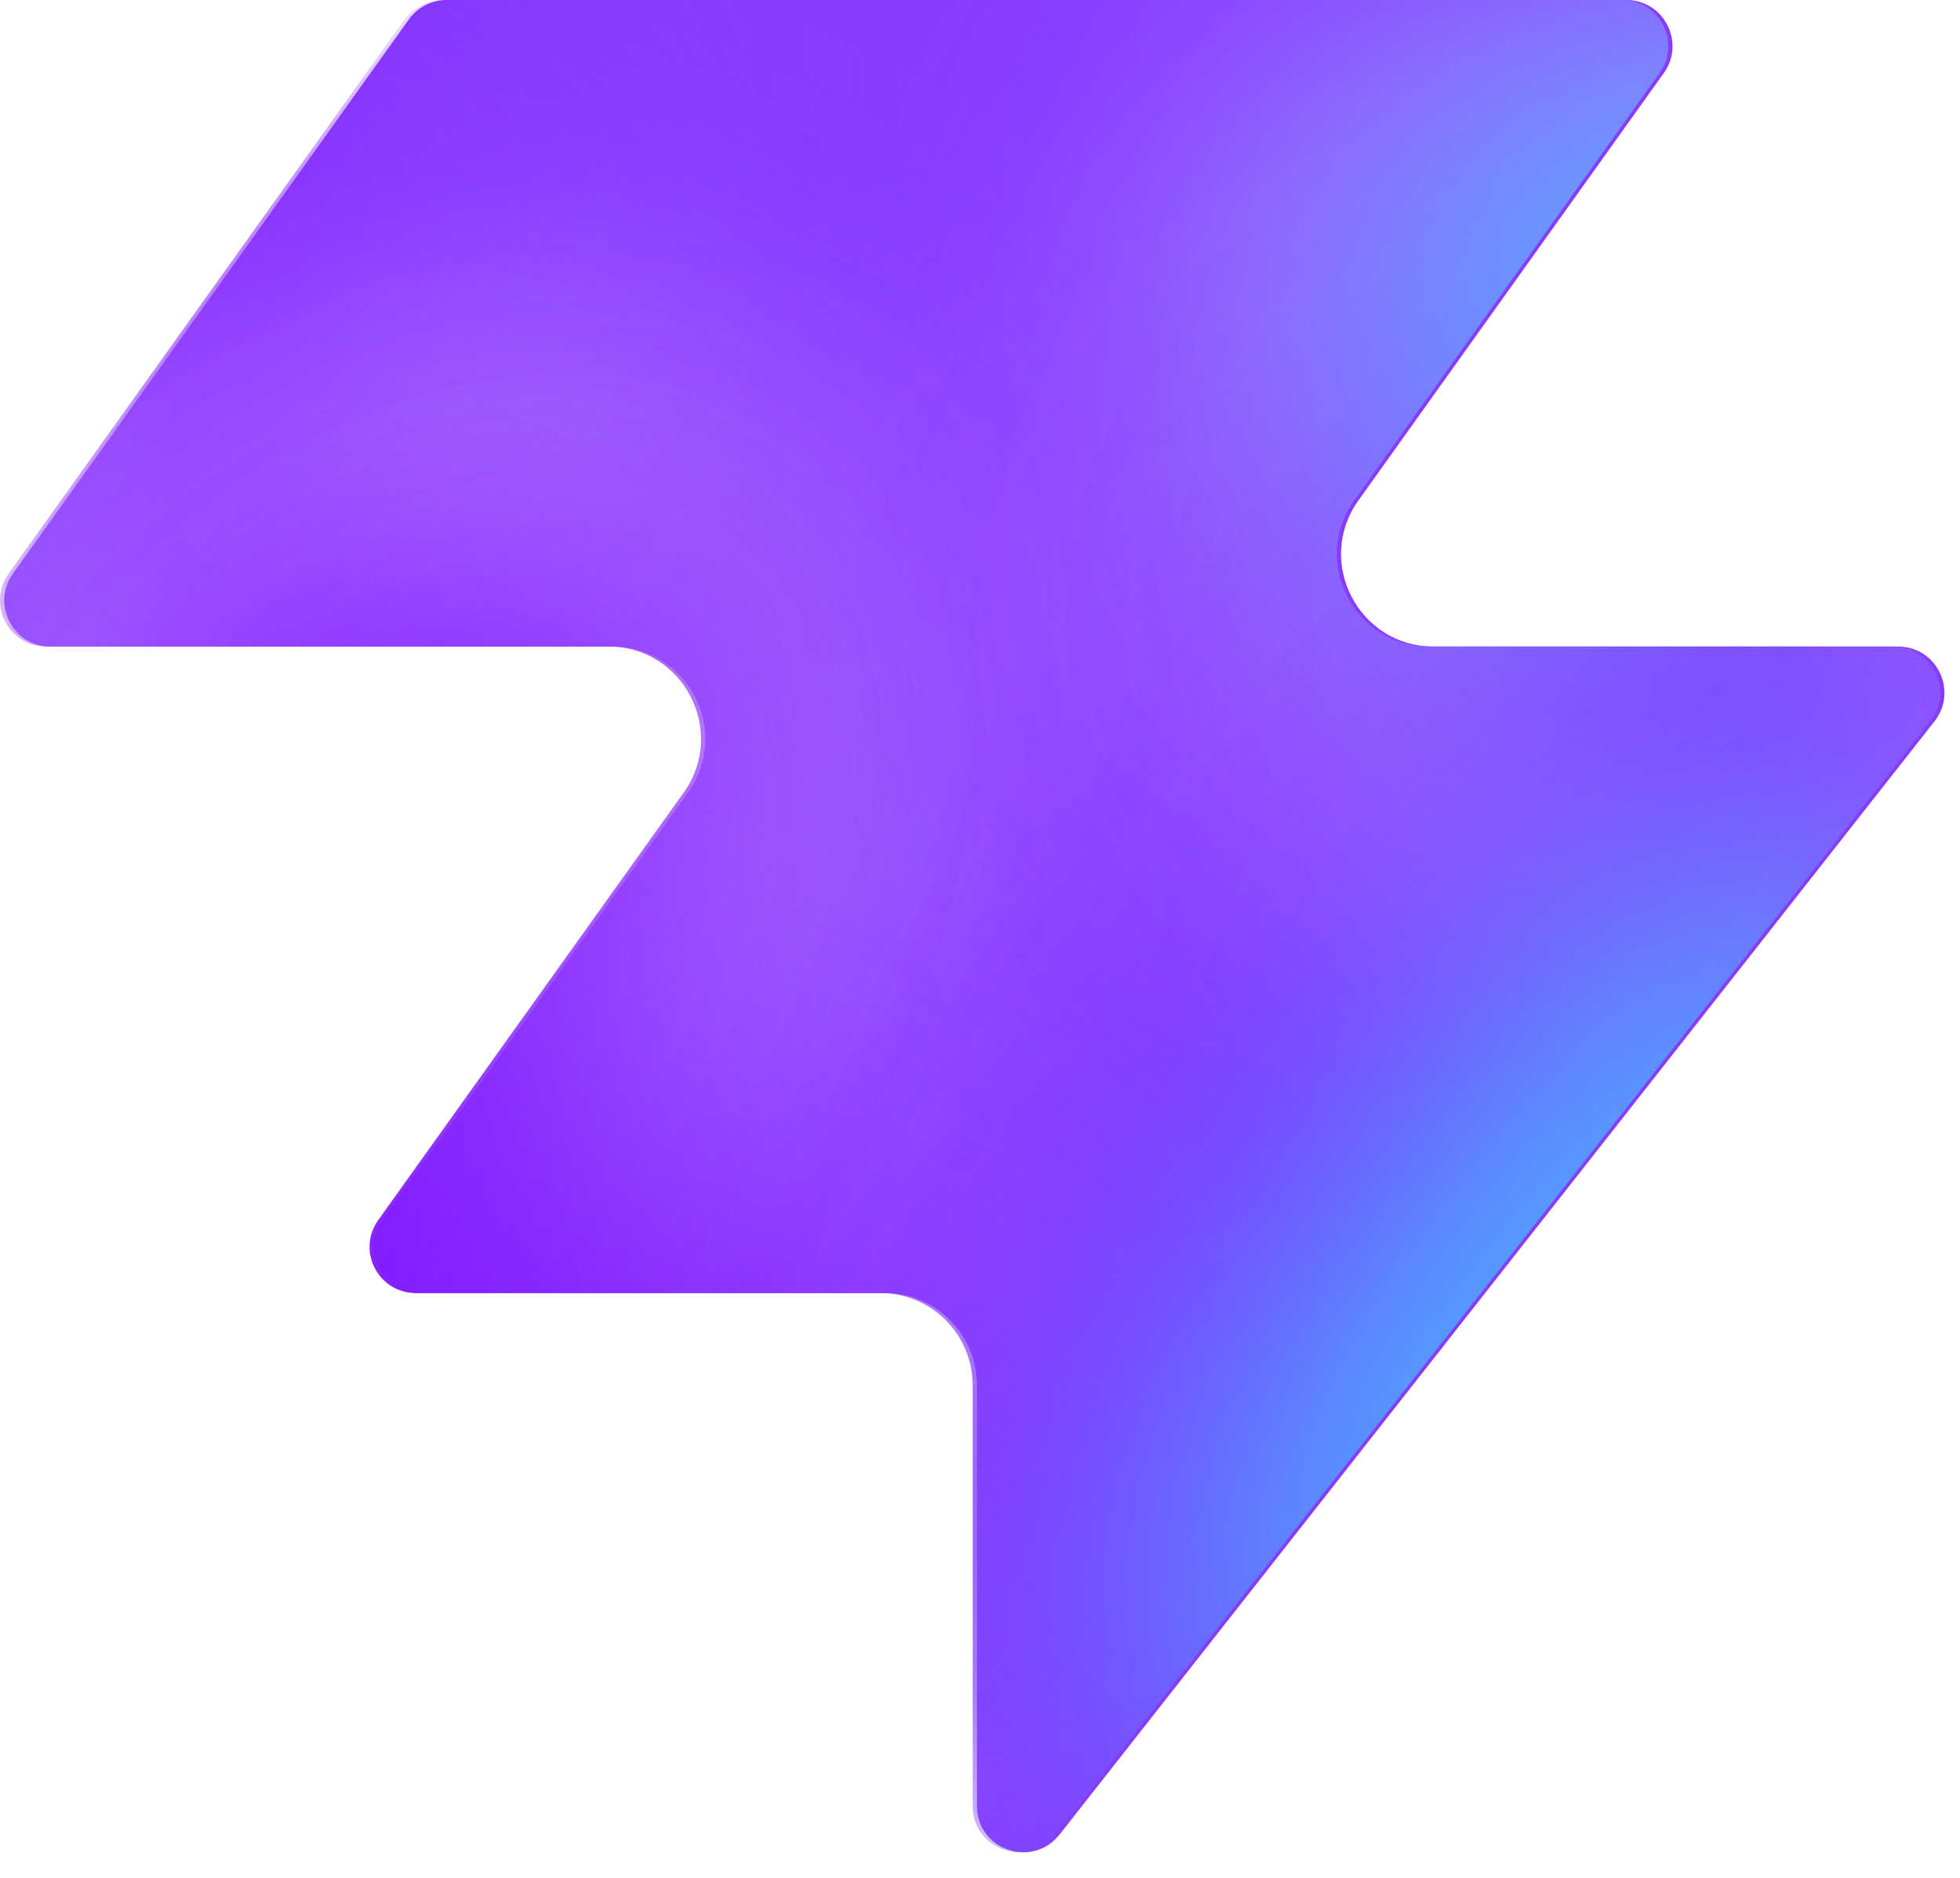
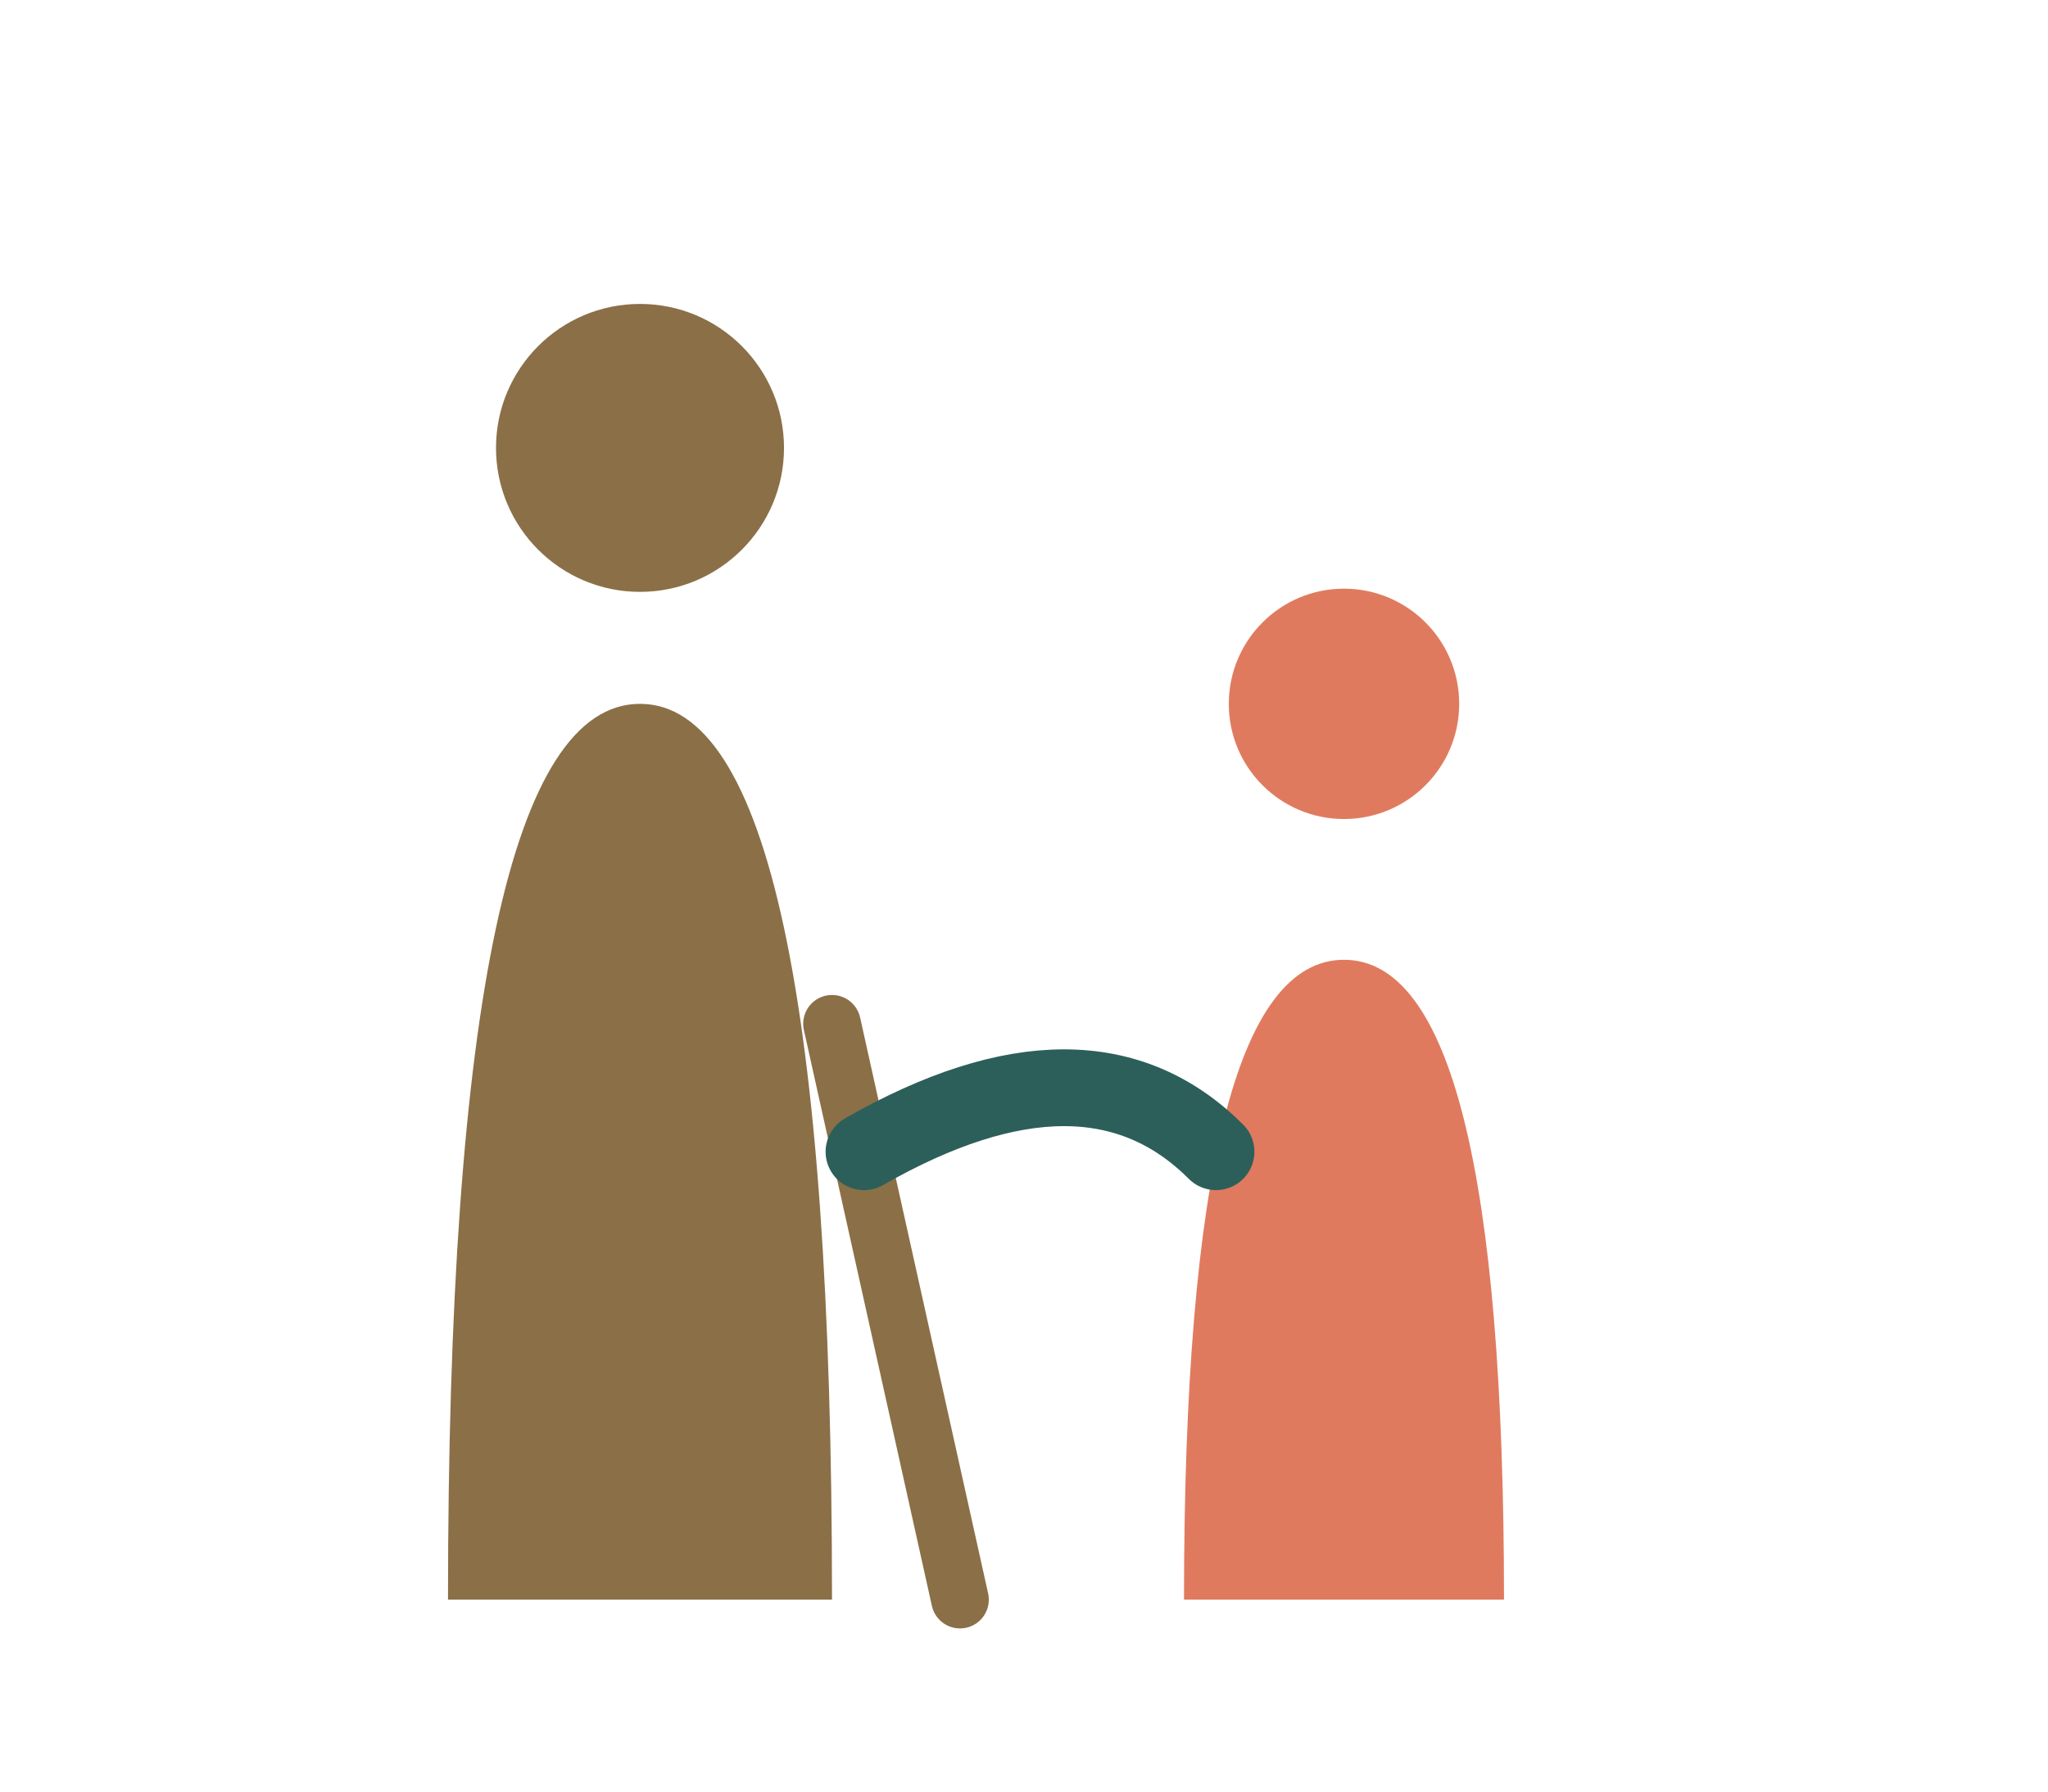
- <svg xmlns="http://www.w3.org/2000/svg" width="48" height="46" fill="none" viewBox="0 0 48 46">
-   <path fill="#863bff" d="M25.946 44.938c-.664.845-2.021.375-2.021-.698V33.937a2.26 2.26 0 0 0-2.262-2.262H10.287c-.92 0-1.456-1.04-.92-1.788l7.48-10.471c1.07-1.497 0-3.578-1.842-3.578H1.237c-.92 0-1.456-1.04-.92-1.788L10.013.474c.214-.297.556-.474.92-.474h28.894c.92 0 1.456 1.04.92 1.788l-7.48 10.471c-1.07 1.498 0 3.579 1.842 3.579h11.377c.943 0 1.473 1.088.89 1.83L25.947 44.94z" style="fill:#863bff;fill:color(display-p3 .525 .23 1);fill-opacity:1" />
-   <mask id="a" width="48" height="46" x="0" y="0" maskUnits="userSpaceOnUse" style="mask-type:alpha">
-     <path fill="#000" d="M25.842 44.938c-.664.844-2.021.375-2.021-.698V33.937a2.26 2.26 0 0 0-2.262-2.262H10.183c-.92 0-1.456-1.04-.92-1.788l7.48-10.471c1.07-1.498 0-3.579-1.842-3.579H1.133c-.92 0-1.456-1.04-.92-1.787L9.91.473c.214-.297.556-.474.92-.474h28.894c.92 0 1.456 1.04.92 1.788l-7.48 10.471c-1.07 1.498 0 3.578 1.842 3.578h11.377c.943 0 1.473 1.088.89 1.832L25.843 44.94z" style="fill:#000;fill-opacity:1" />
-   </mask>
-   <g mask="url(#a)">
-     <g filter="url(#b)">
-       <ellipse cx="5.508" cy="14.704" fill="#ede6ff" rx="5.508" ry="14.704" style="fill:#ede6ff;fill:color(display-p3 .927 .903 1);fill-opacity:1" transform="matrix(.00324 1 1 -.00324 -4.47 31.516)" />
-     </g>
-     <g filter="url(#c)">
-       <ellipse cx="10.399" cy="29.851" fill="#ede6ff" rx="10.399" ry="29.851" style="fill:#ede6ff;fill:color(display-p3 .927 .903 1);fill-opacity:1" transform="matrix(.00324 1 1 -.00324 -39.328 7.883)" />
-     </g>
-     <g filter="url(#d)">
-       <ellipse cx="5.508" cy="30.487" fill="#7e14ff" rx="5.508" ry="30.487" style="fill:#7e14ff;fill:color(display-p3 .492 .077 1);fill-opacity:1" transform="rotate(89.814 -25.913 -14.639)scale(1 -1)" />
-     </g>
-     <g filter="url(#e)">
-       <ellipse cx="5.508" cy="30.599" fill="#7e14ff" rx="5.508" ry="30.599" style="fill:#7e14ff;fill:color(display-p3 .492 .077 1);fill-opacity:1" transform="rotate(89.814 -32.644 -3.334)scale(1 -1)" />
-     </g>
-     <g filter="url(#f)">
-       <ellipse cx="5.508" cy="30.599" fill="#7e14ff" rx="5.508" ry="30.599" style="fill:#7e14ff;fill:color(display-p3 .492 .077 1);fill-opacity:1" transform="matrix(.00324 1 1 -.00324 -34.34 30.47)" />
-     </g>
-     <g filter="url(#g)">
-       <ellipse cx="14.072" cy="22.078" fill="#ede6ff" rx="14.072" ry="22.078" style="fill:#ede6ff;fill:color(display-p3 .927 .903 1);fill-opacity:1" transform="rotate(93.35 24.506 48.493)scale(-1 1)" />
-     </g>
-     <g filter="url(#h)">
-       <ellipse cx="3.47" cy="21.501" fill="#7e14ff" rx="3.47" ry="21.501" style="fill:#7e14ff;fill:color(display-p3 .492 .077 1);fill-opacity:1" transform="rotate(89.009 28.708 47.59)scale(-1 1)" />
-     </g>
-     <g filter="url(#i)">
-       <ellipse cx="3.47" cy="21.501" fill="#7e14ff" rx="3.47" ry="21.501" style="fill:#7e14ff;fill:color(display-p3 .492 .077 1);fill-opacity:1" transform="rotate(89.009 28.708 47.59)scale(-1 1)" />
-     </g>
-     <g filter="url(#j)">
-       <ellipse cx=".387" cy="8.972" fill="#7e14ff" rx="4.407" ry="29.108" style="fill:#7e14ff;fill:color(display-p3 .492 .077 1);fill-opacity:1" transform="rotate(39.51 .387 8.972)" />
-     </g>
-     <g filter="url(#k)">
-       <ellipse cx="47.523" cy="-6.092" fill="#7e14ff" rx="4.407" ry="29.108" style="fill:#7e14ff;fill:color(display-p3 .492 .077 1);fill-opacity:1" transform="rotate(37.892 47.523 -6.092)" />
-     </g>
-     <g filter="url(#l)">
-       <ellipse cx="41.412" cy="6.333" fill="#47bfff" rx="5.971" ry="9.665" style="fill:#47bfff;fill:color(display-p3 .28 .748 1);fill-opacity:1" transform="rotate(37.892 41.412 6.333)" />
-     </g>
-     <g filter="url(#m)">
-       <ellipse cx="-1.879" cy="38.332" fill="#7e14ff" rx="4.407" ry="29.108" style="fill:#7e14ff;fill:color(display-p3 .492 .077 1);fill-opacity:1" transform="rotate(37.892 -1.88 38.332)" />
-     </g>
-     <g filter="url(#n)">
-       <ellipse cx="-1.879" cy="38.332" fill="#7e14ff" rx="4.407" ry="29.108" style="fill:#7e14ff;fill:color(display-p3 .492 .077 1);fill-opacity:1" transform="rotate(37.892 -1.88 38.332)" />
-     </g>
-     <g filter="url(#o)">
-       <ellipse cx="35.651" cy="29.907" fill="#7e14ff" rx="4.407" ry="29.108" style="fill:#7e14ff;fill:color(display-p3 .492 .077 1);fill-opacity:1" transform="rotate(37.892 35.651 29.907)" />
-     </g>
-     <g filter="url(#p)">
-       <ellipse cx="38.418" cy="32.4" fill="#47bfff" rx="5.971" ry="15.297" style="fill:#47bfff;fill:color(display-p3 .28 .748 1);fill-opacity:1" transform="rotate(37.892 38.418 32.4)" />
-     </g>
-   </g>
-   <defs>
-     <filter id="b" width="60.045" height="41.654" x="-19.77" y="16.149" color-interpolation-filters="sRGB" filterUnits="userSpaceOnUse">
-       <feFlood flood-opacity="0" result="BackgroundImageFix" />
-       <feBlend in="SourceGraphic" in2="BackgroundImageFix" result="shape" />
-       <feGaussianBlur result="effect1_foregroundBlur_2002_17158" stdDeviation="7.659" />
-     </filter>
-     <filter id="c" width="90.34" height="51.437" x="-54.613" y="-7.533" color-interpolation-filters="sRGB" filterUnits="userSpaceOnUse">
-       <feFlood flood-opacity="0" result="BackgroundImageFix" />
-       <feBlend in="SourceGraphic" in2="BackgroundImageFix" result="shape" />
-       <feGaussianBlur result="effect1_foregroundBlur_2002_17158" stdDeviation="7.659" />
-     </filter>
-     <filter id="d" width="79.355" height="29.4" x="-49.64" y="2.03" color-interpolation-filters="sRGB" filterUnits="userSpaceOnUse">
-       <feFlood flood-opacity="0" result="BackgroundImageFix" />
-       <feBlend in="SourceGraphic" in2="BackgroundImageFix" result="shape" />
-       <feGaussianBlur result="effect1_foregroundBlur_2002_17158" stdDeviation="4.596" />
-     </filter>
-     <filter id="e" width="79.579" height="29.4" x="-45.045" y="20.029" color-interpolation-filters="sRGB" filterUnits="userSpaceOnUse">
-       <feFlood flood-opacity="0" result="BackgroundImageFix" />
-       <feBlend in="SourceGraphic" in2="BackgroundImageFix" result="shape" />
-       <feGaussianBlur result="effect1_foregroundBlur_2002_17158" stdDeviation="4.596" />
-     </filter>
-     <filter id="f" width="79.579" height="29.4" x="-43.513" y="21.178" color-interpolation-filters="sRGB" filterUnits="userSpaceOnUse">
-       <feFlood flood-opacity="0" result="BackgroundImageFix" />
-       <feBlend in="SourceGraphic" in2="BackgroundImageFix" result="shape" />
-       <feGaussianBlur result="effect1_foregroundBlur_2002_17158" stdDeviation="4.596" />
-     </filter>
-     <filter id="g" width="74.749" height="58.852" x="15.756" y="-17.901" color-interpolation-filters="sRGB" filterUnits="userSpaceOnUse">
-       <feFlood flood-opacity="0" result="BackgroundImageFix" />
-       <feBlend in="SourceGraphic" in2="BackgroundImageFix" result="shape" />
-       <feGaussianBlur result="effect1_foregroundBlur_2002_17158" stdDeviation="7.659" />
-     </filter>
-     <filter id="h" width="61.377" height="25.362" x="23.548" y="2.284" color-interpolation-filters="sRGB" filterUnits="userSpaceOnUse">
-       <feFlood flood-opacity="0" result="BackgroundImageFix" />
-       <feBlend in="SourceGraphic" in2="BackgroundImageFix" result="shape" />
-       <feGaussianBlur result="effect1_foregroundBlur_2002_17158" stdDeviation="4.596" />
-     </filter>
-     <filter id="i" width="61.377" height="25.362" x="23.548" y="2.284" color-interpolation-filters="sRGB" filterUnits="userSpaceOnUse">
-       <feFlood flood-opacity="0" result="BackgroundImageFix" />
-       <feBlend in="SourceGraphic" in2="BackgroundImageFix" result="shape" />
-       <feGaussianBlur result="effect1_foregroundBlur_2002_17158" stdDeviation="4.596" />
-     </filter>
-     <filter id="j" width="56.045" height="63.649" x="-27.636" y="-22.853" color-interpolation-filters="sRGB" filterUnits="userSpaceOnUse">
-       <feFlood flood-opacity="0" result="BackgroundImageFix" />
-       <feBlend in="SourceGraphic" in2="BackgroundImageFix" result="shape" />
-       <feGaussianBlur result="effect1_foregroundBlur_2002_17158" stdDeviation="4.596" />
-     </filter>
-     <filter id="k" width="54.814" height="64.646" x="20.116" y="-38.415" color-interpolation-filters="sRGB" filterUnits="userSpaceOnUse">
-       <feFlood flood-opacity="0" result="BackgroundImageFix" />
-       <feBlend in="SourceGraphic" in2="BackgroundImageFix" result="shape" />
-       <feGaussianBlur result="effect1_foregroundBlur_2002_17158" stdDeviation="4.596" />
-     </filter>
-     <filter id="l" width="33.541" height="35.313" x="24.641" y="-11.323" color-interpolation-filters="sRGB" filterUnits="userSpaceOnUse">
-       <feFlood flood-opacity="0" result="BackgroundImageFix" />
-       <feBlend in="SourceGraphic" in2="BackgroundImageFix" result="shape" />
-       <feGaussianBlur result="effect1_foregroundBlur_2002_17158" stdDeviation="4.596" />
-     </filter>
-     <filter id="m" width="54.814" height="64.646" x="-29.286" y="6.009" color-interpolation-filters="sRGB" filterUnits="userSpaceOnUse">
-       <feFlood flood-opacity="0" result="BackgroundImageFix" />
-       <feBlend in="SourceGraphic" in2="BackgroundImageFix" result="shape" />
-       <feGaussianBlur result="effect1_foregroundBlur_2002_17158" stdDeviation="4.596" />
-     </filter>
-     <filter id="n" width="54.814" height="64.646" x="-29.286" y="6.009" color-interpolation-filters="sRGB" filterUnits="userSpaceOnUse">
-       <feFlood flood-opacity="0" result="BackgroundImageFix" />
-       <feBlend in="SourceGraphic" in2="BackgroundImageFix" result="shape" />
-       <feGaussianBlur result="effect1_foregroundBlur_2002_17158" stdDeviation="4.596" />
-     </filter>
-     <filter id="o" width="54.814" height="64.646" x="8.244" y="-2.416" color-interpolation-filters="sRGB" filterUnits="userSpaceOnUse">
-       <feFlood flood-opacity="0" result="BackgroundImageFix" />
-       <feBlend in="SourceGraphic" in2="BackgroundImageFix" result="shape" />
-       <feGaussianBlur result="effect1_foregroundBlur_2002_17158" stdDeviation="4.596" />
-     </filter>
-     <filter id="p" width="39.409" height="43.623" x="18.713" y="10.588" color-interpolation-filters="sRGB" filterUnits="userSpaceOnUse">
-       <feFlood flood-opacity="0" result="BackgroundImageFix" />
-       <feBlend in="SourceGraphic" in2="BackgroundImageFix" result="shape" />
-       <feGaussianBlur result="effect1_foregroundBlur_2002_17158" stdDeviation="4.596" />
-     </filter>
-   </defs>
+ <svg xmlns="http://www.w3.org/2000/svg" viewBox="0 0 64 56">
+   <circle cx="20" cy="14" r="4.5" fill="#8B6F47" />
+   <path d="M14 50 Q14 22 20 22 Q26 22 26 50 Z" fill="#8B6F47" />
+   <line x1="26" y1="32" x2="30" y2="50" stroke="#8B6F47" stroke-width="1.8" stroke-linecap="round" />
+   <circle cx="42" cy="22" r="3.6" fill="#E07A5F" />
+   <path d="M37 50 Q37 30 42 30 Q47 30 47 50 Z" fill="#E07A5F" />
+   <path d="M27 36 Q34 32 38 36" stroke="#2C5F5A" stroke-width="2.4" fill="none" stroke-linecap="round" />
</svg>
